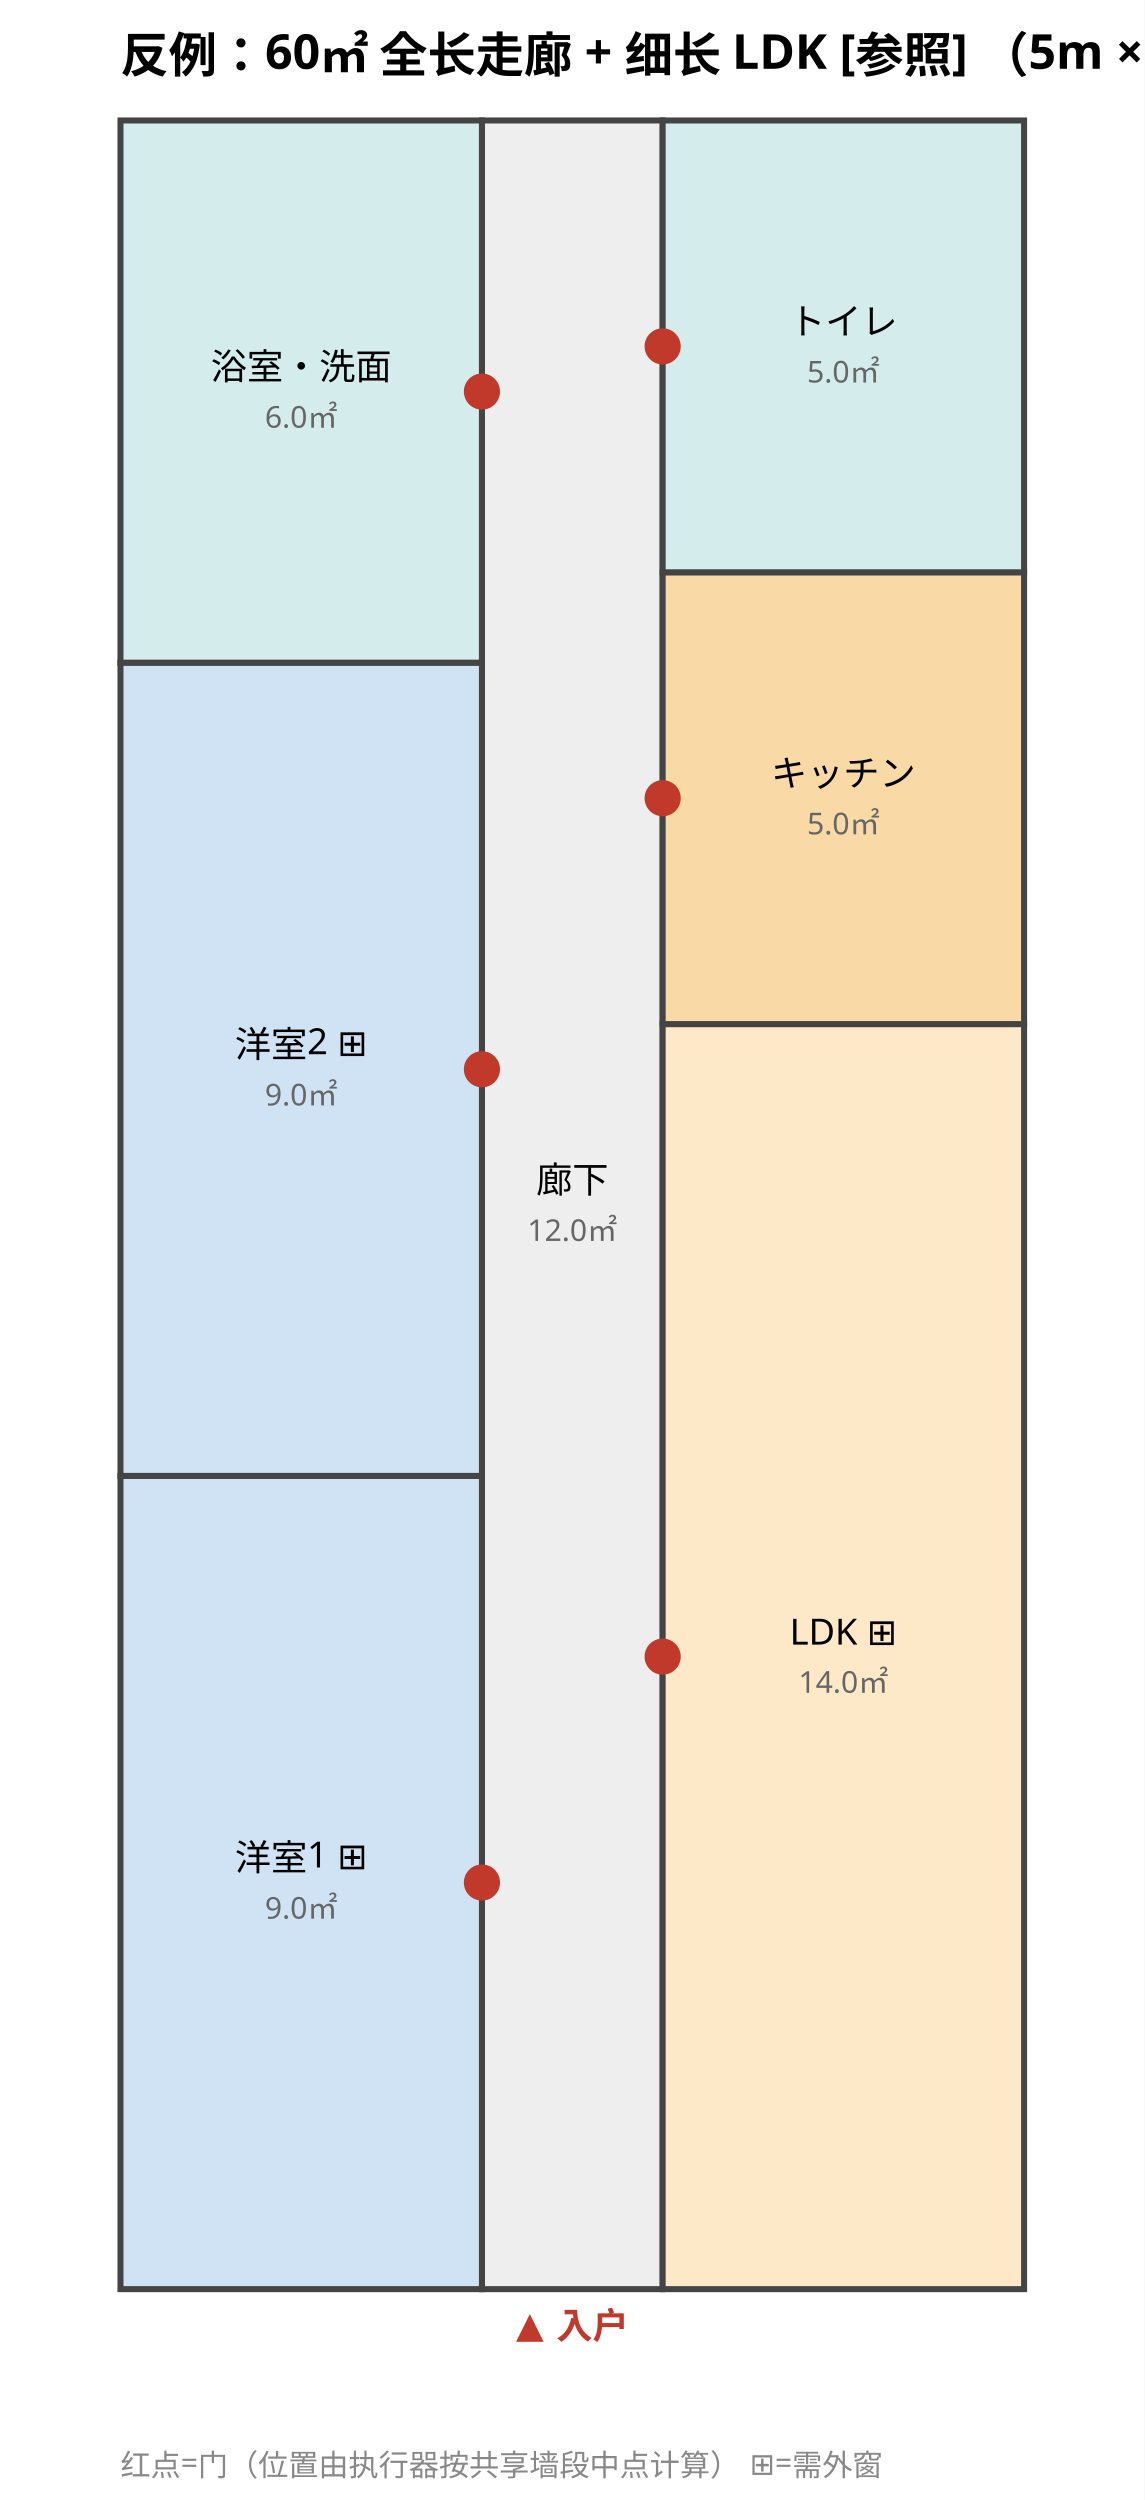
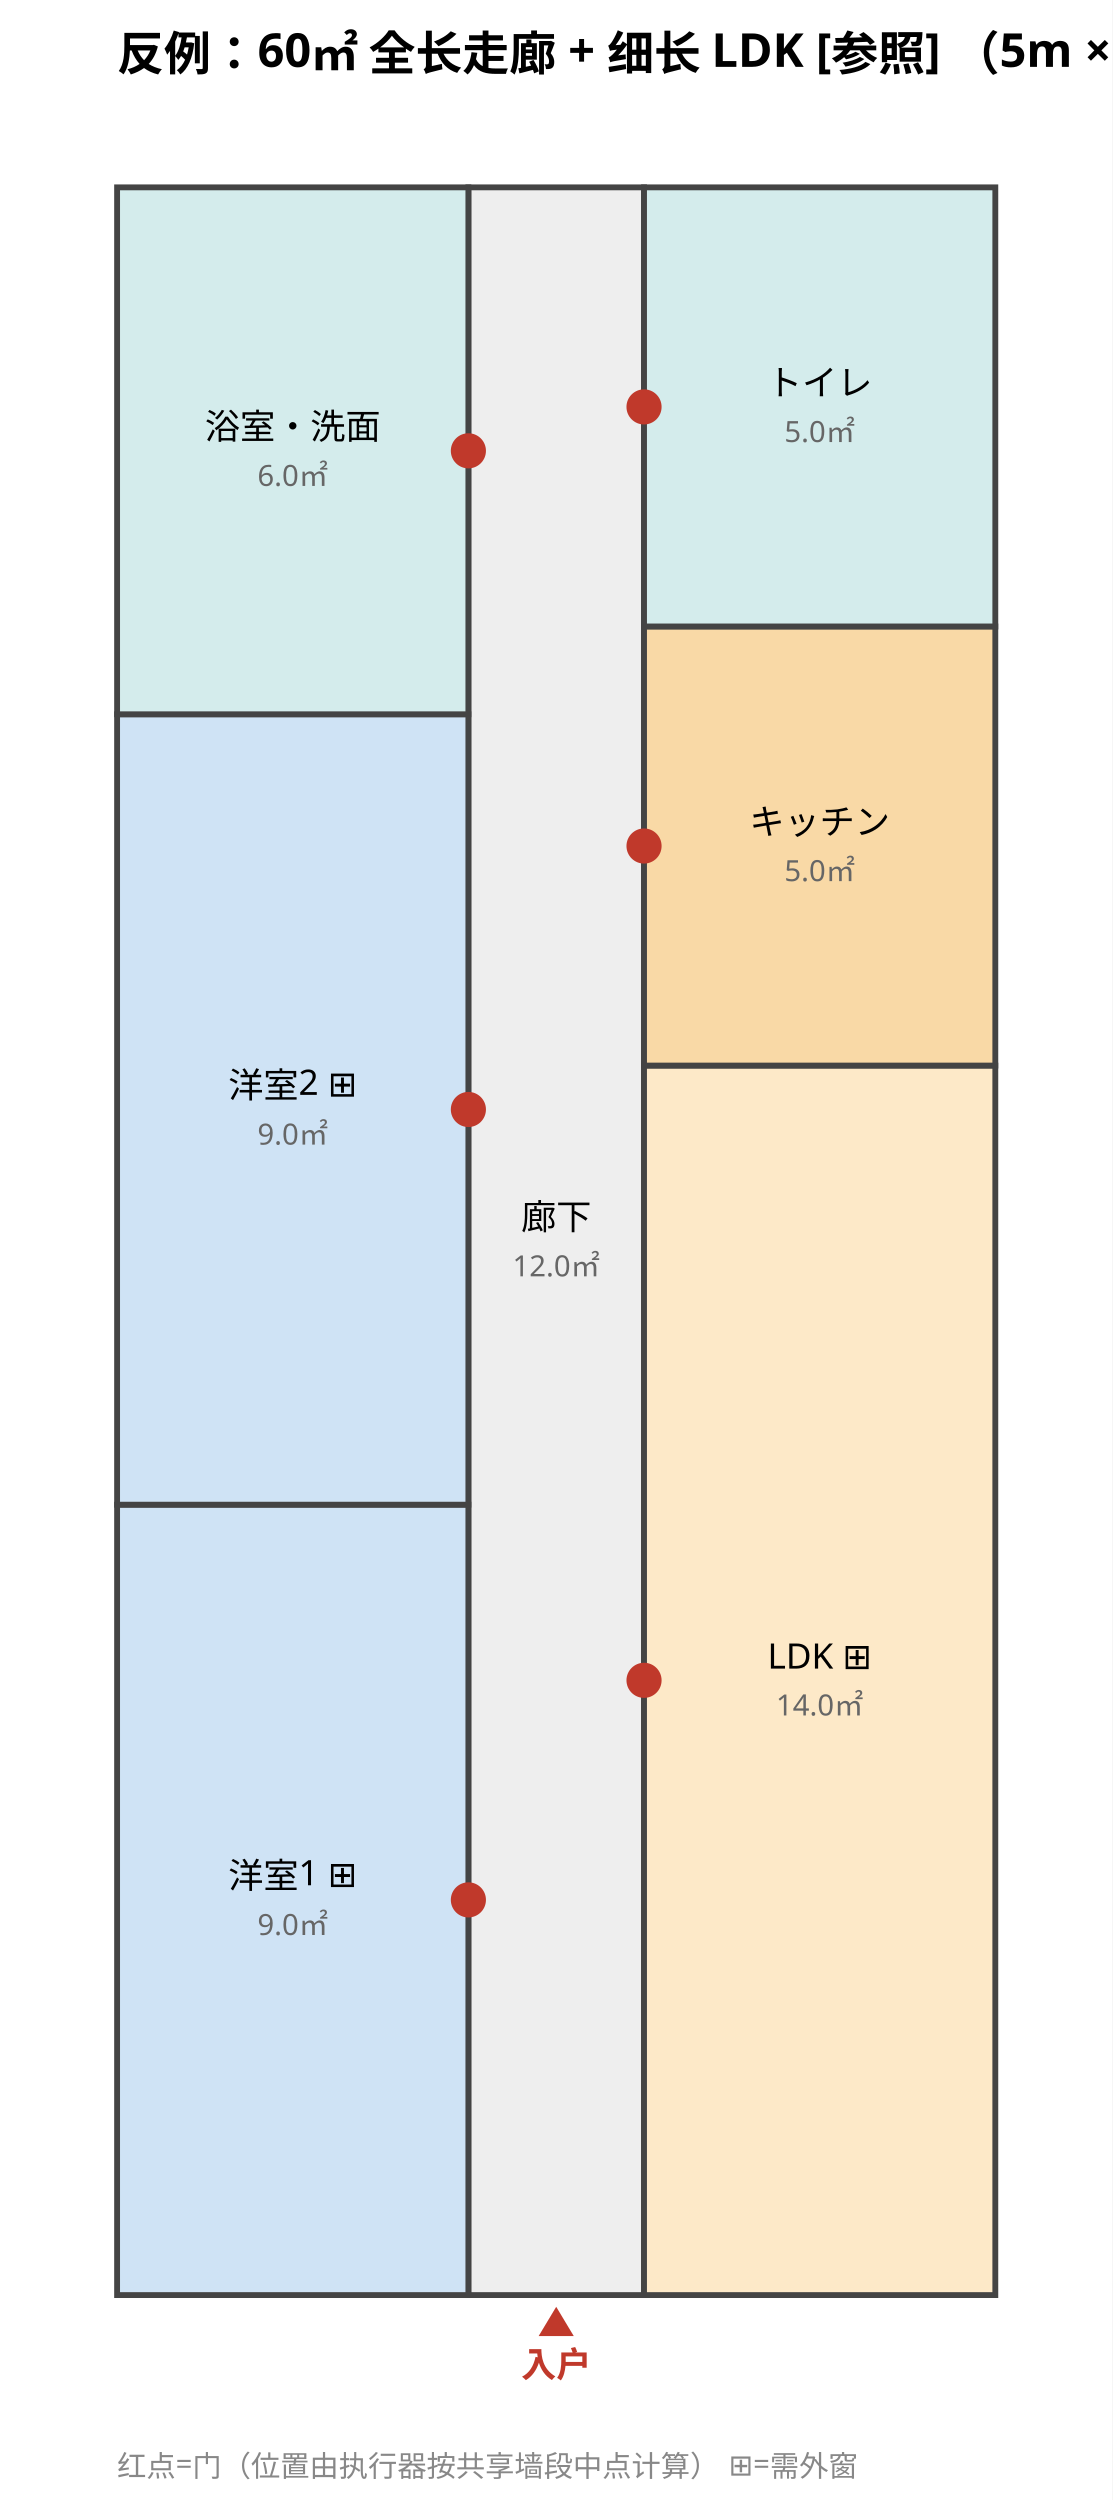
- <svg xmlns="http://www.w3.org/2000/svg" viewBox="0 0 380 830" font-family="sans-serif">
-   <rect width="380" height="830" fill="white" />
+ <svg xmlns="http://www.w3.org/2000/svg" viewBox="0 0 380 854" font-family="sans-serif">
+   <rect width="380" height="854" fill="white" />
  <text x="40" y="24" font-size="16" font-weight="bold">反例：60㎡ 全长走廊 + 细长 LDK [参照]  （5m × 12m）</text>
-   <polygon points="160,760 220,760 220,40 160,40" fill="#eeeeee" stroke="#444" stroke-width="2" />
-   <text x="190" y="396" font-size="12" text-anchor="middle">廊下</text>
-   <text x="190" y="412" font-size="10" text-anchor="middle" fill="#666">12.0㎡</text>
-   <polygon points="40,760 160,760 160,490 40,490" fill="#cfe3f5" stroke="#444" stroke-width="2" />
-   <text x="100" y="621" font-size="12" text-anchor="middle">洋室1 ⊞</text>
-   <text x="100" y="637" font-size="10" text-anchor="middle" fill="#666">9.0㎡</text>
-   <polygon points="40,490 160,490 160,220 40,220" fill="#cfe3f5" stroke="#444" stroke-width="2" />
-   <text x="100" y="351" font-size="12" text-anchor="middle">洋室2 ⊞</text>
-   <text x="100" y="367" font-size="10" text-anchor="middle" fill="#666">9.0㎡</text>
-   <polygon points="40,220 160,220 160,40 40,40" fill="#d4ecec" stroke="#444" stroke-width="2" />
-   <text x="100" y="126" font-size="12" text-anchor="middle">浴室・洗面</text>
-   <text x="100" y="142" font-size="10" text-anchor="middle" fill="#666">6.0㎡</text>
-   <polygon points="220,760 340,760 340,340 220,340" fill="#fde9c8" stroke="#444" stroke-width="2" />
-   <text x="280" y="546" font-size="12" text-anchor="middle">LDK ⊞</text>
-   <text x="280" y="562" font-size="10" text-anchor="middle" fill="#666">14.0㎡</text>
-   <polygon points="220,340 340,340 340,190 220,190" fill="#f9d9a6" stroke="#444" stroke-width="2" />
-   <text x="280" y="261" font-size="12" text-anchor="middle">キッチン</text>
-   <text x="280" y="277" font-size="10" text-anchor="middle" fill="#666">5.0㎡</text>
-   <polygon points="220,190 340,190 340,40 220,40" fill="#d4ecec" stroke="#444" stroke-width="2" />
-   <text x="280" y="111" font-size="12" text-anchor="middle">トイレ</text>
-   <text x="280" y="127" font-size="10" text-anchor="middle" fill="#666">5.0㎡</text>
-   <circle cx="160" cy="625" r="6" fill="#c0392b" />
-   <circle cx="160" cy="355" r="6" fill="#c0392b" />
-   <circle cx="160" cy="130" r="6" fill="#c0392b" />
-   <circle cx="220" cy="550" r="6" fill="#c0392b" />
-   <circle cx="220" cy="265" r="6" fill="#c0392b" />
-   <circle cx="220" cy="115" r="6" fill="#c0392b" />
-   <text x="190" y="776" font-size="12" text-anchor="middle" fill="#c0392b" font-weight="bold">▲ 入户</text>
-   <text x="40" y="822" font-size="10" fill="#888">红点=门（位置由执行器按共享墙段中点计算） ⊞=需外窗</text>
+   <polygon points="160,784 220,784 220,64 160,64" fill="#eeeeee" stroke="#444" stroke-width="2" />
+   <text x="190" y="420" font-size="12" text-anchor="middle">廊下</text>
+   <text x="190" y="436" font-size="10" text-anchor="middle" fill="#666">12.0㎡</text>
+   <polygon points="40,784 160,784 160,514 40,514" fill="#cfe3f5" stroke="#444" stroke-width="2" />
+   <text x="100" y="645" font-size="12" text-anchor="middle">洋室1 ⊞</text>
+   <text x="100" y="661" font-size="10" text-anchor="middle" fill="#666">9.0㎡</text>
+   <polygon points="40,514 160,514 160,244 40,244" fill="#cfe3f5" stroke="#444" stroke-width="2" />
+   <text x="100" y="375" font-size="12" text-anchor="middle">洋室2 ⊞</text>
+   <text x="100" y="391" font-size="10" text-anchor="middle" fill="#666">9.0㎡</text>
+   <polygon points="40,244 160,244 160,64 40,64" fill="#d4ecec" stroke="#444" stroke-width="2" />
+   <text x="100" y="150" font-size="12" text-anchor="middle">浴室・洗面</text>
+   <text x="100" y="166" font-size="10" text-anchor="middle" fill="#666">6.0㎡</text>
+   <polygon points="220,784 340,784 340,364 220,364" fill="#fde9c8" stroke="#444" stroke-width="2" />
+   <text x="280" y="570" font-size="12" text-anchor="middle">LDK ⊞</text>
+   <text x="280" y="586" font-size="10" text-anchor="middle" fill="#666">14.0㎡</text>
+   <polygon points="220,364 340,364 340,214 220,214" fill="#f9d9a6" stroke="#444" stroke-width="2" />
+   <text x="280" y="285" font-size="12" text-anchor="middle">キッチン</text>
+   <text x="280" y="301" font-size="10" text-anchor="middle" fill="#666">5.0㎡</text>
+   <polygon points="220,214 340,214 340,64 220,64" fill="#d4ecec" stroke="#444" stroke-width="2" />
+   <text x="280" y="135" font-size="12" text-anchor="middle">トイレ</text>
+   <text x="280" y="151" font-size="10" text-anchor="middle" fill="#666">5.0㎡</text>
+   <circle cx="160" cy="649" r="6" fill="#c0392b" />
+   <circle cx="160" cy="379" r="6" fill="#c0392b" />
+   <circle cx="160" cy="154" r="6" fill="#c0392b" />
+   <circle cx="220" cy="574" r="6" fill="#c0392b" />
+   <circle cx="220" cy="289" r="6" fill="#c0392b" />
+   <circle cx="220" cy="139" r="6" fill="#c0392b" />
+   <polygon points="184,798 196,798 190,788" fill="#c0392b" />
+   <text x="190" y="812" font-size="12" text-anchor="middle" fill="#c0392b" font-weight="bold">入户</text>
+   <text x="40" y="846" font-size="10" fill="#888">红点=门（位置由执行器按共享墙段中点计算） ⊞=需外窗</text>
</svg>
